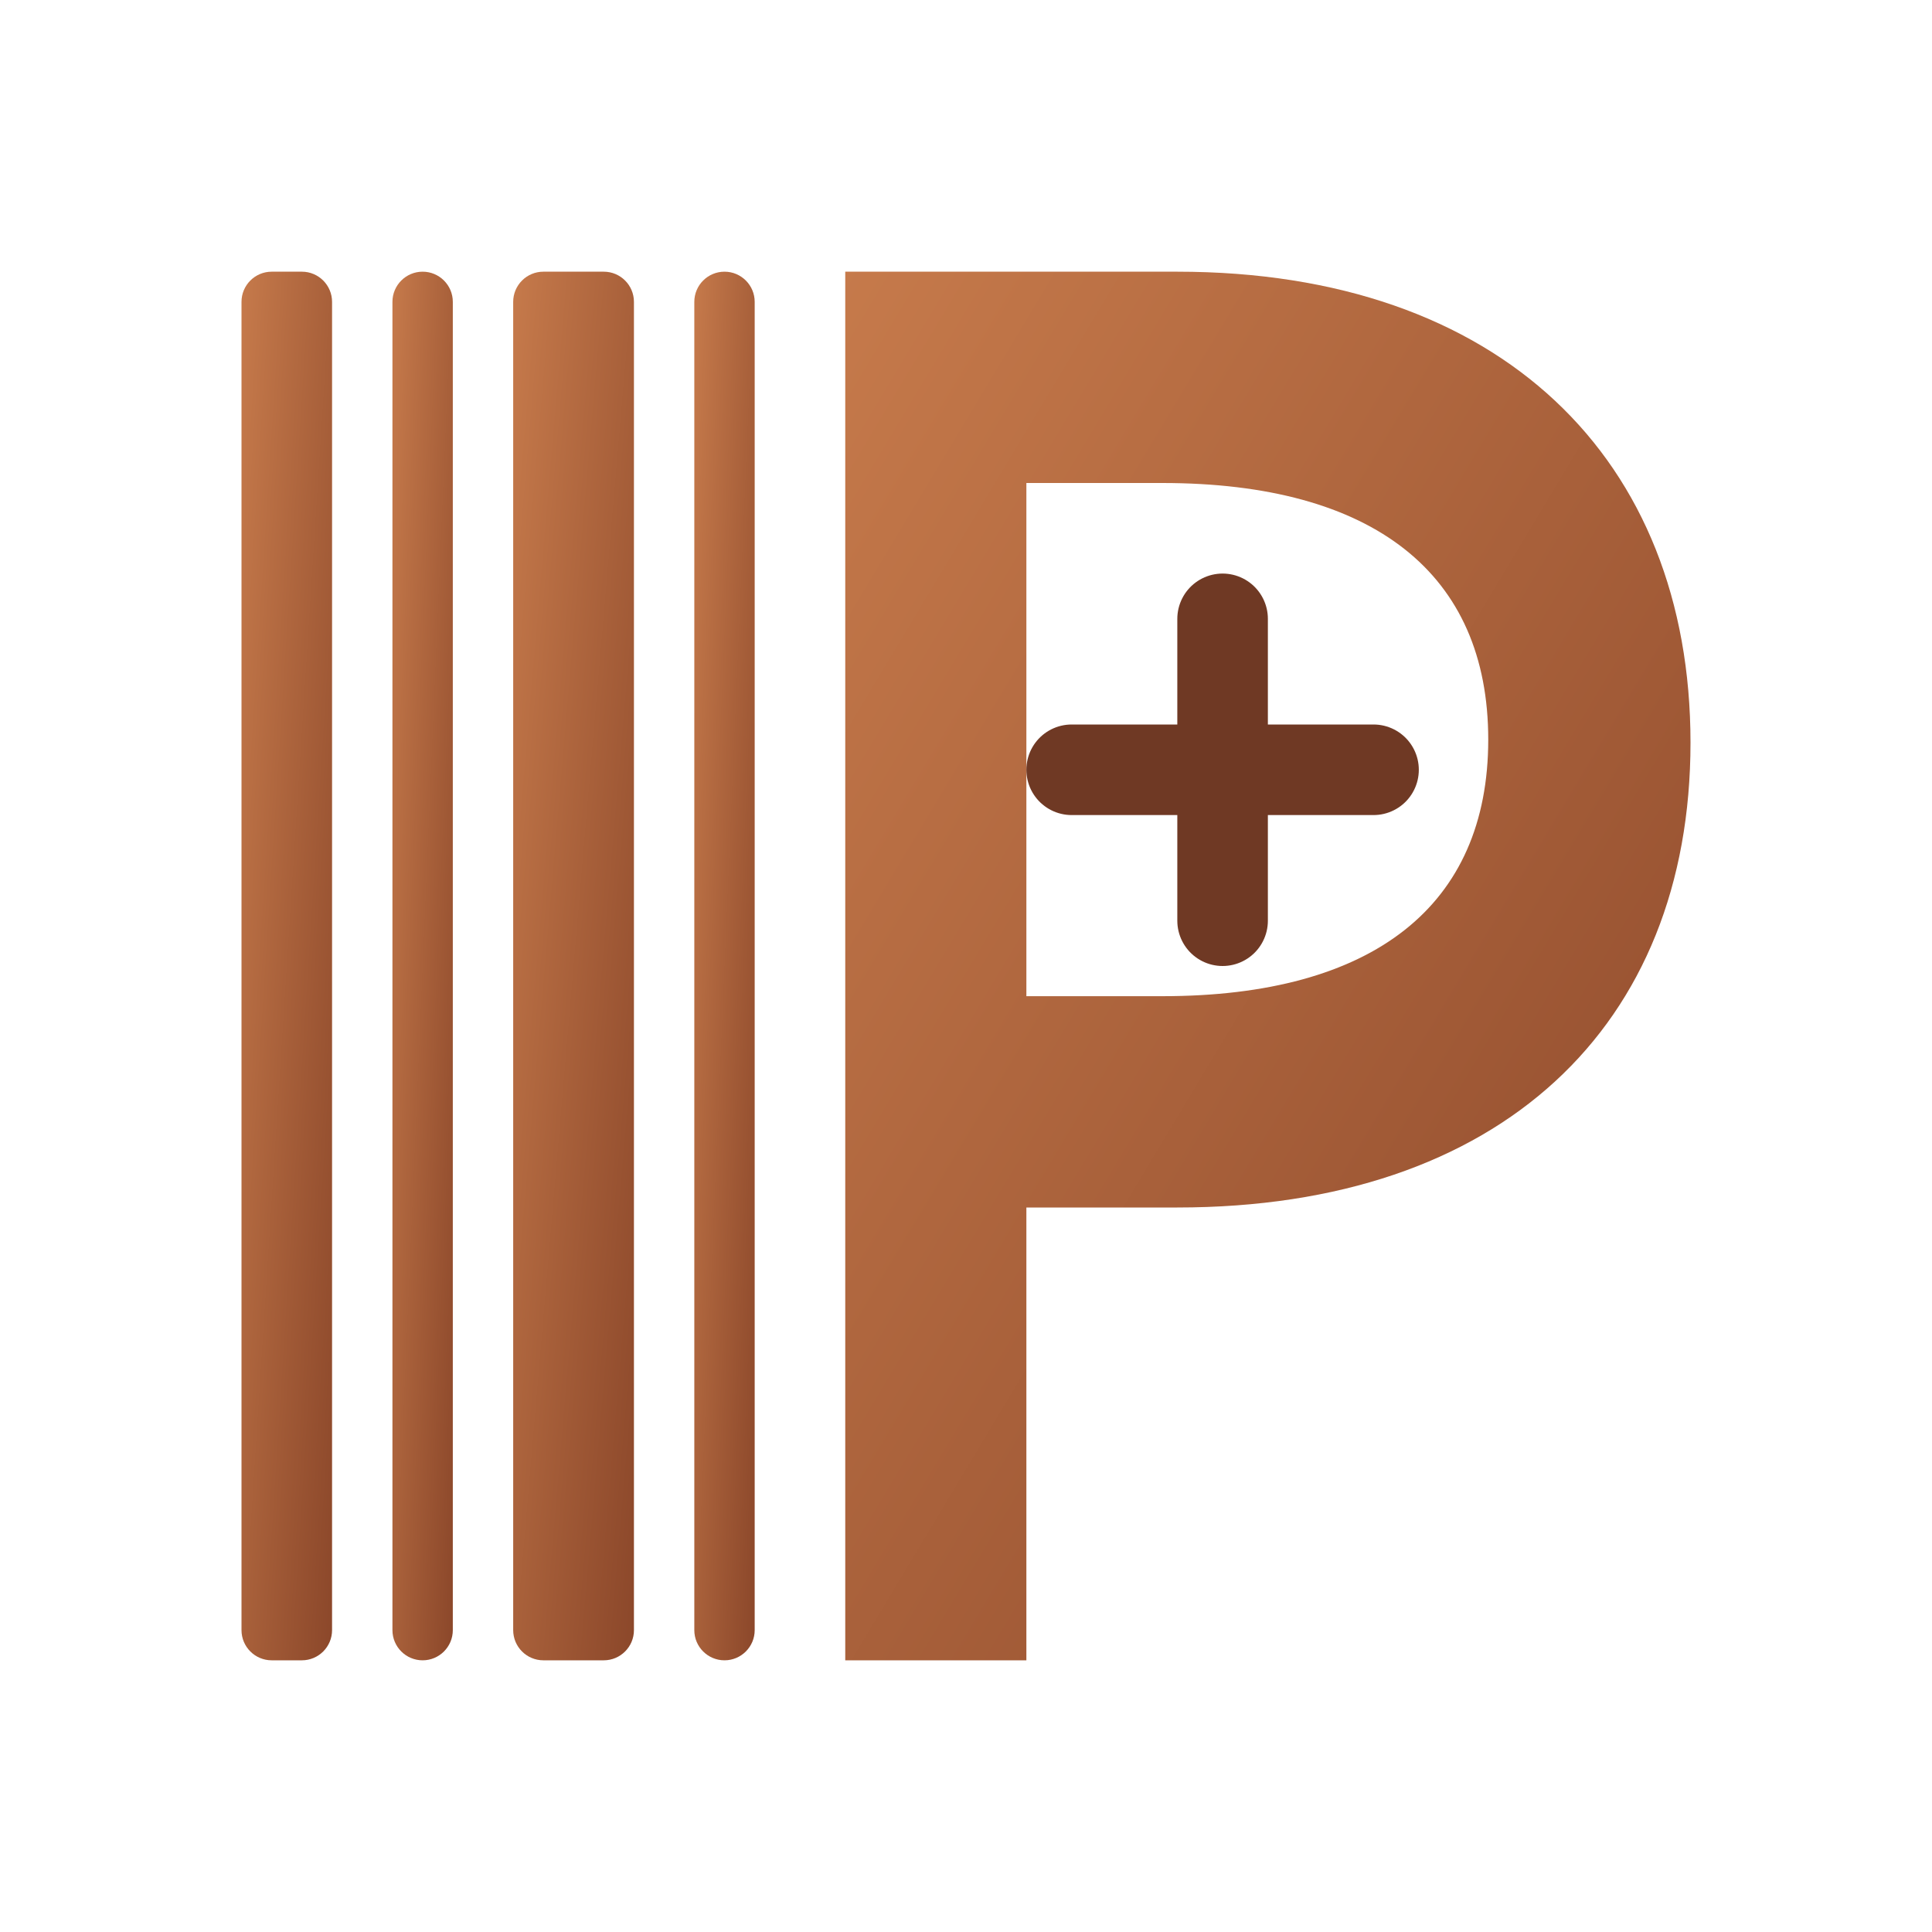
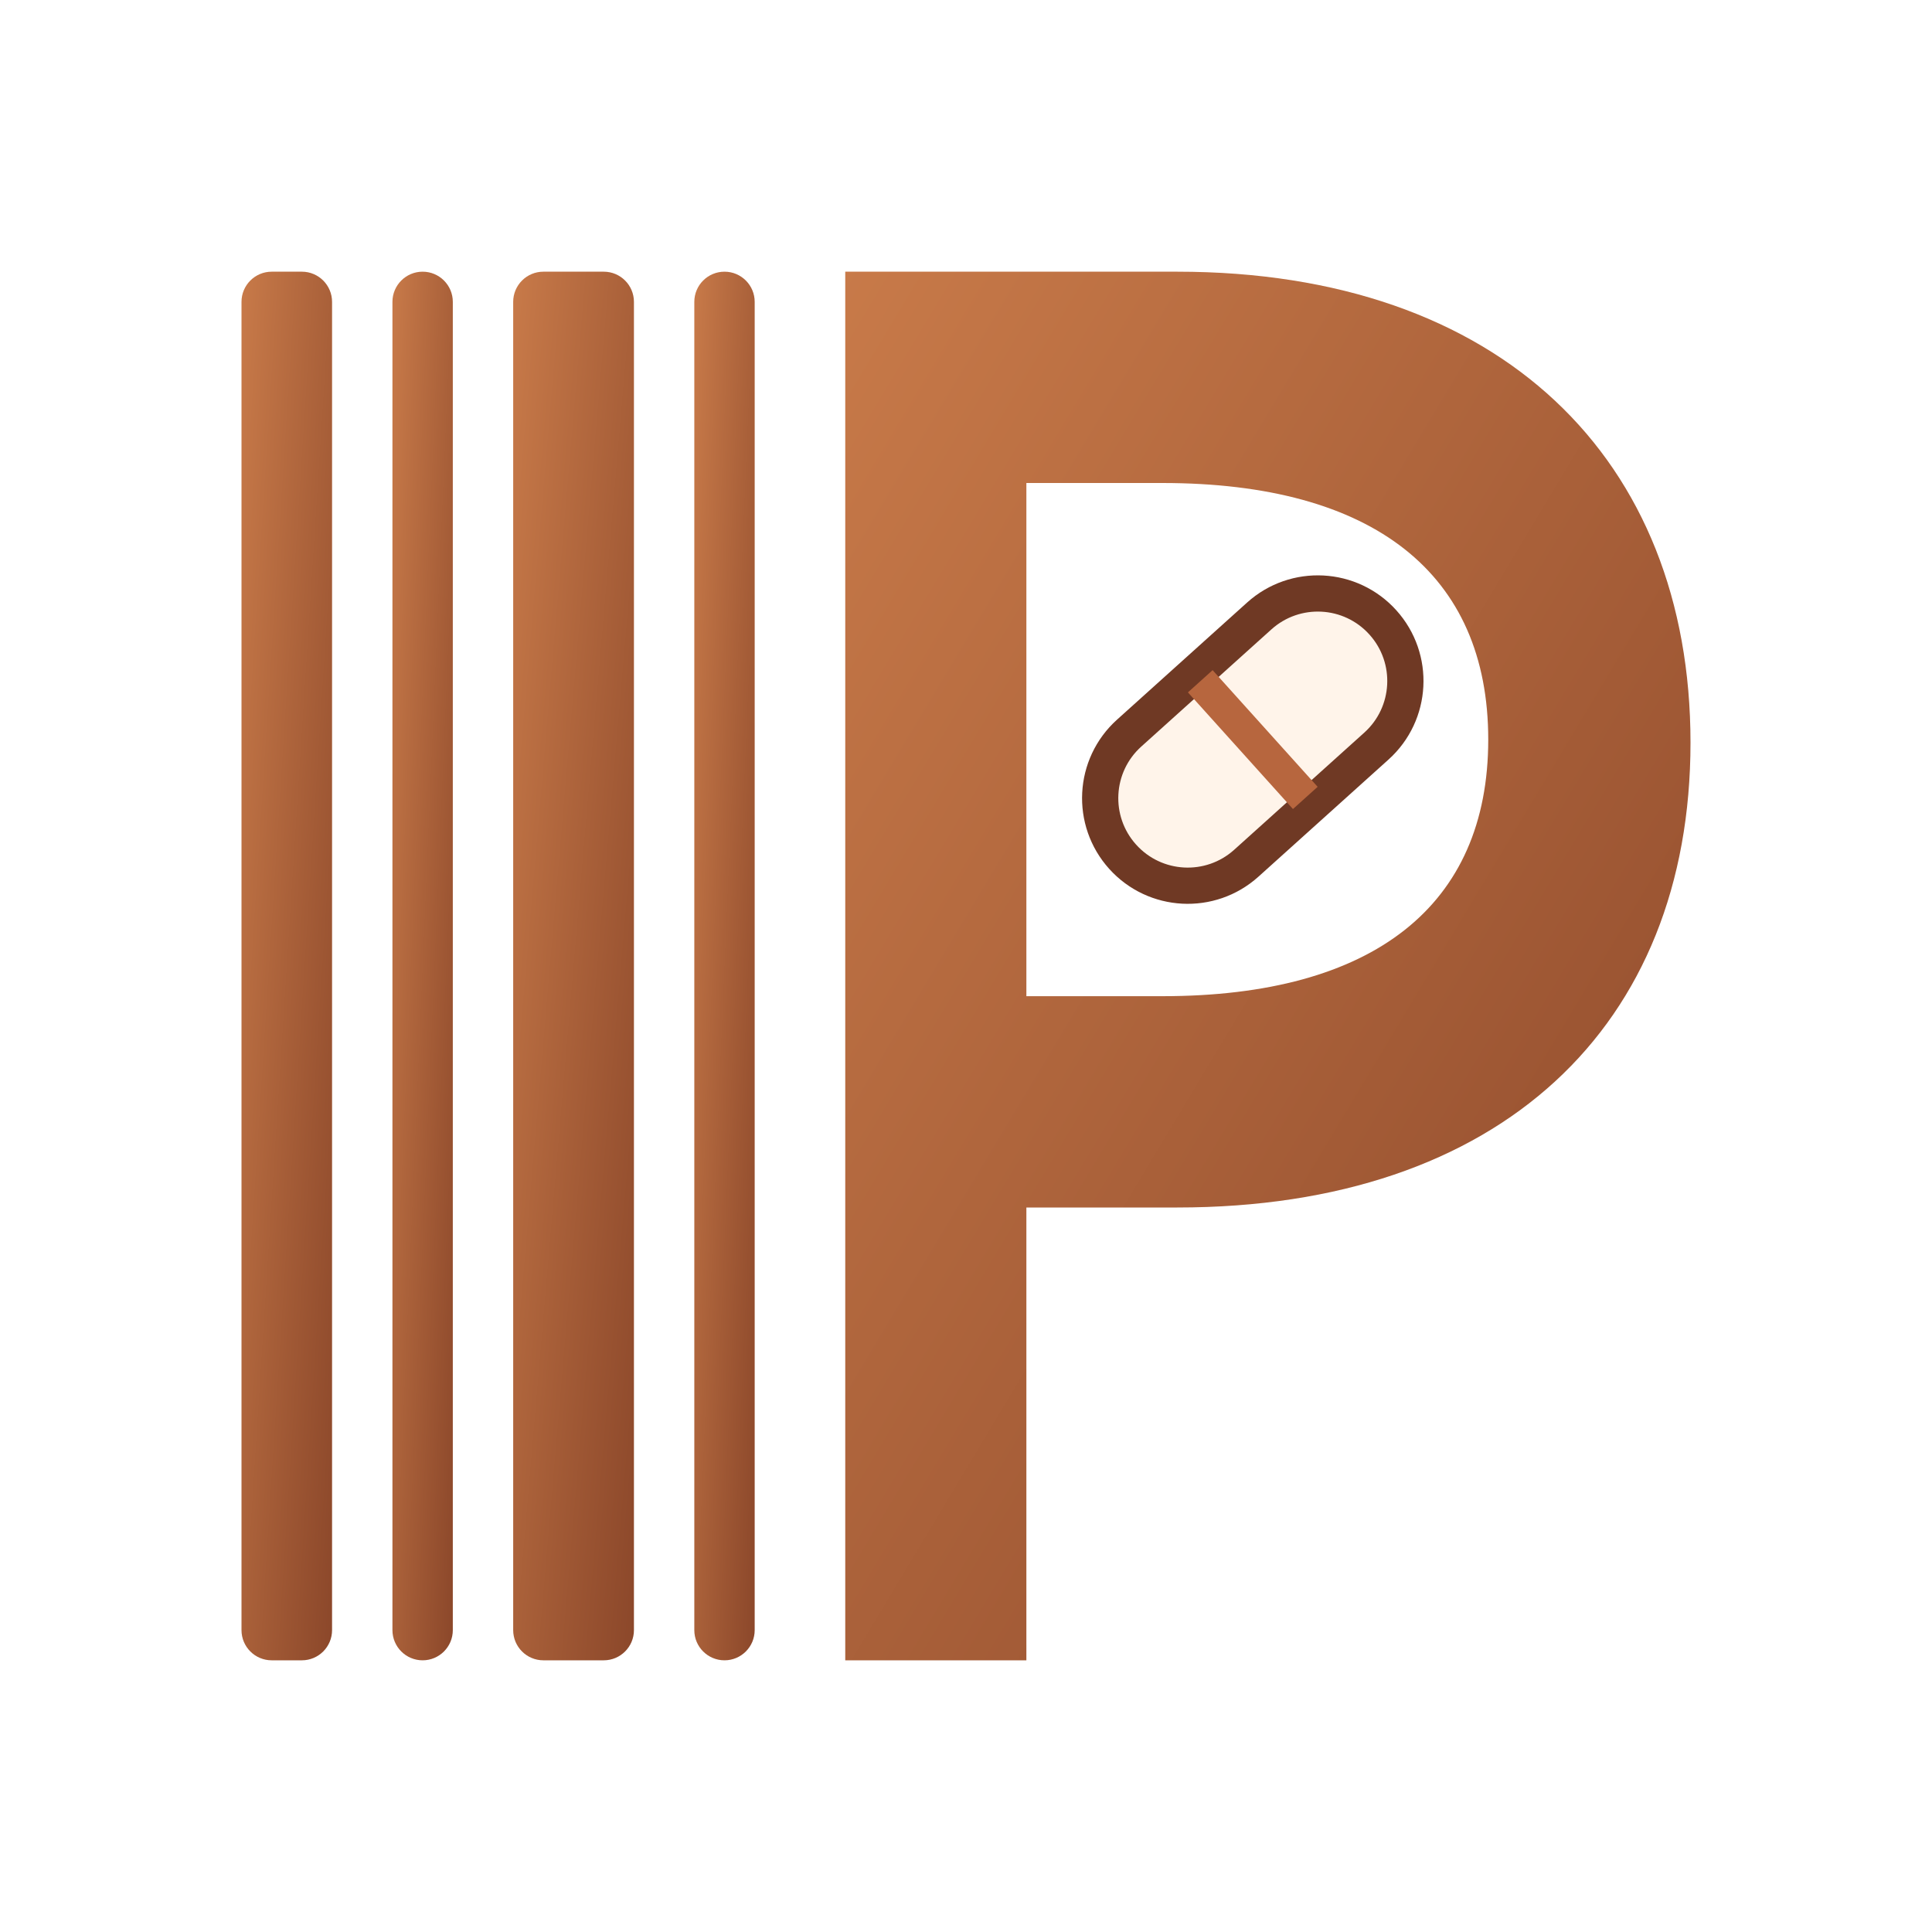
- <svg xmlns="http://www.w3.org/2000/svg" viewBox="0 0 64 64" aria-label="PharmFlow">
+ <svg xmlns="http://www.w3.org/2000/svg" viewBox="0 0 64 64" role="img" aria-label="PharmFlow">
  <defs>
-     <linearGradient id="c" x1="0" y1="0" x2="1" y2="1">
-       <stop stop-color="#C67A4B" />
+     <linearGradient id="pfCopper" x1="0" y1="0" x2="1" y2="1">
+       <stop offset="0" stop-color="#C87A49" />
      <stop offset="1" stop-color="#8B472A" />
    </linearGradient>
  </defs>
-   <g fill="url(#c)">
+   <g fill="url(#pfCopper)">
    <rect x="8" y="9" width="3" height="46" rx="1" />
    <rect x="13" y="9" width="2" height="46" rx="1" />
    <rect x="17" y="9" width="4" height="46" rx="1" />
    <rect x="23" y="9" width="2" height="46" rx="1" />
    <path d="M28 9h11c10.7 0 17 6.2 17 15.6S49.7 40 39 40h-5v15h-6V9zm6 7v17h4.5c7 0 10.8-3 10.8-8.5S45.5 16 38.5 16H34z" />
  </g>
-   <path d="M40.5 20.5v10M35.5 25.5h10" stroke="#6F3924" stroke-width="3" stroke-linecap="round" />
+   <g transform="translate(41.5 24.5) rotate(-42)">
+     <rect x="-5.8" y="-2.9" width="11.6" height="5.8" rx="2.9" fill="#FFF4EA" stroke="#6F3924" stroke-width="1.2" />
+     <path d="M0 -2.6v5.2" stroke="#B7663E" stroke-width="1.1" />
+   </g>
</svg>
